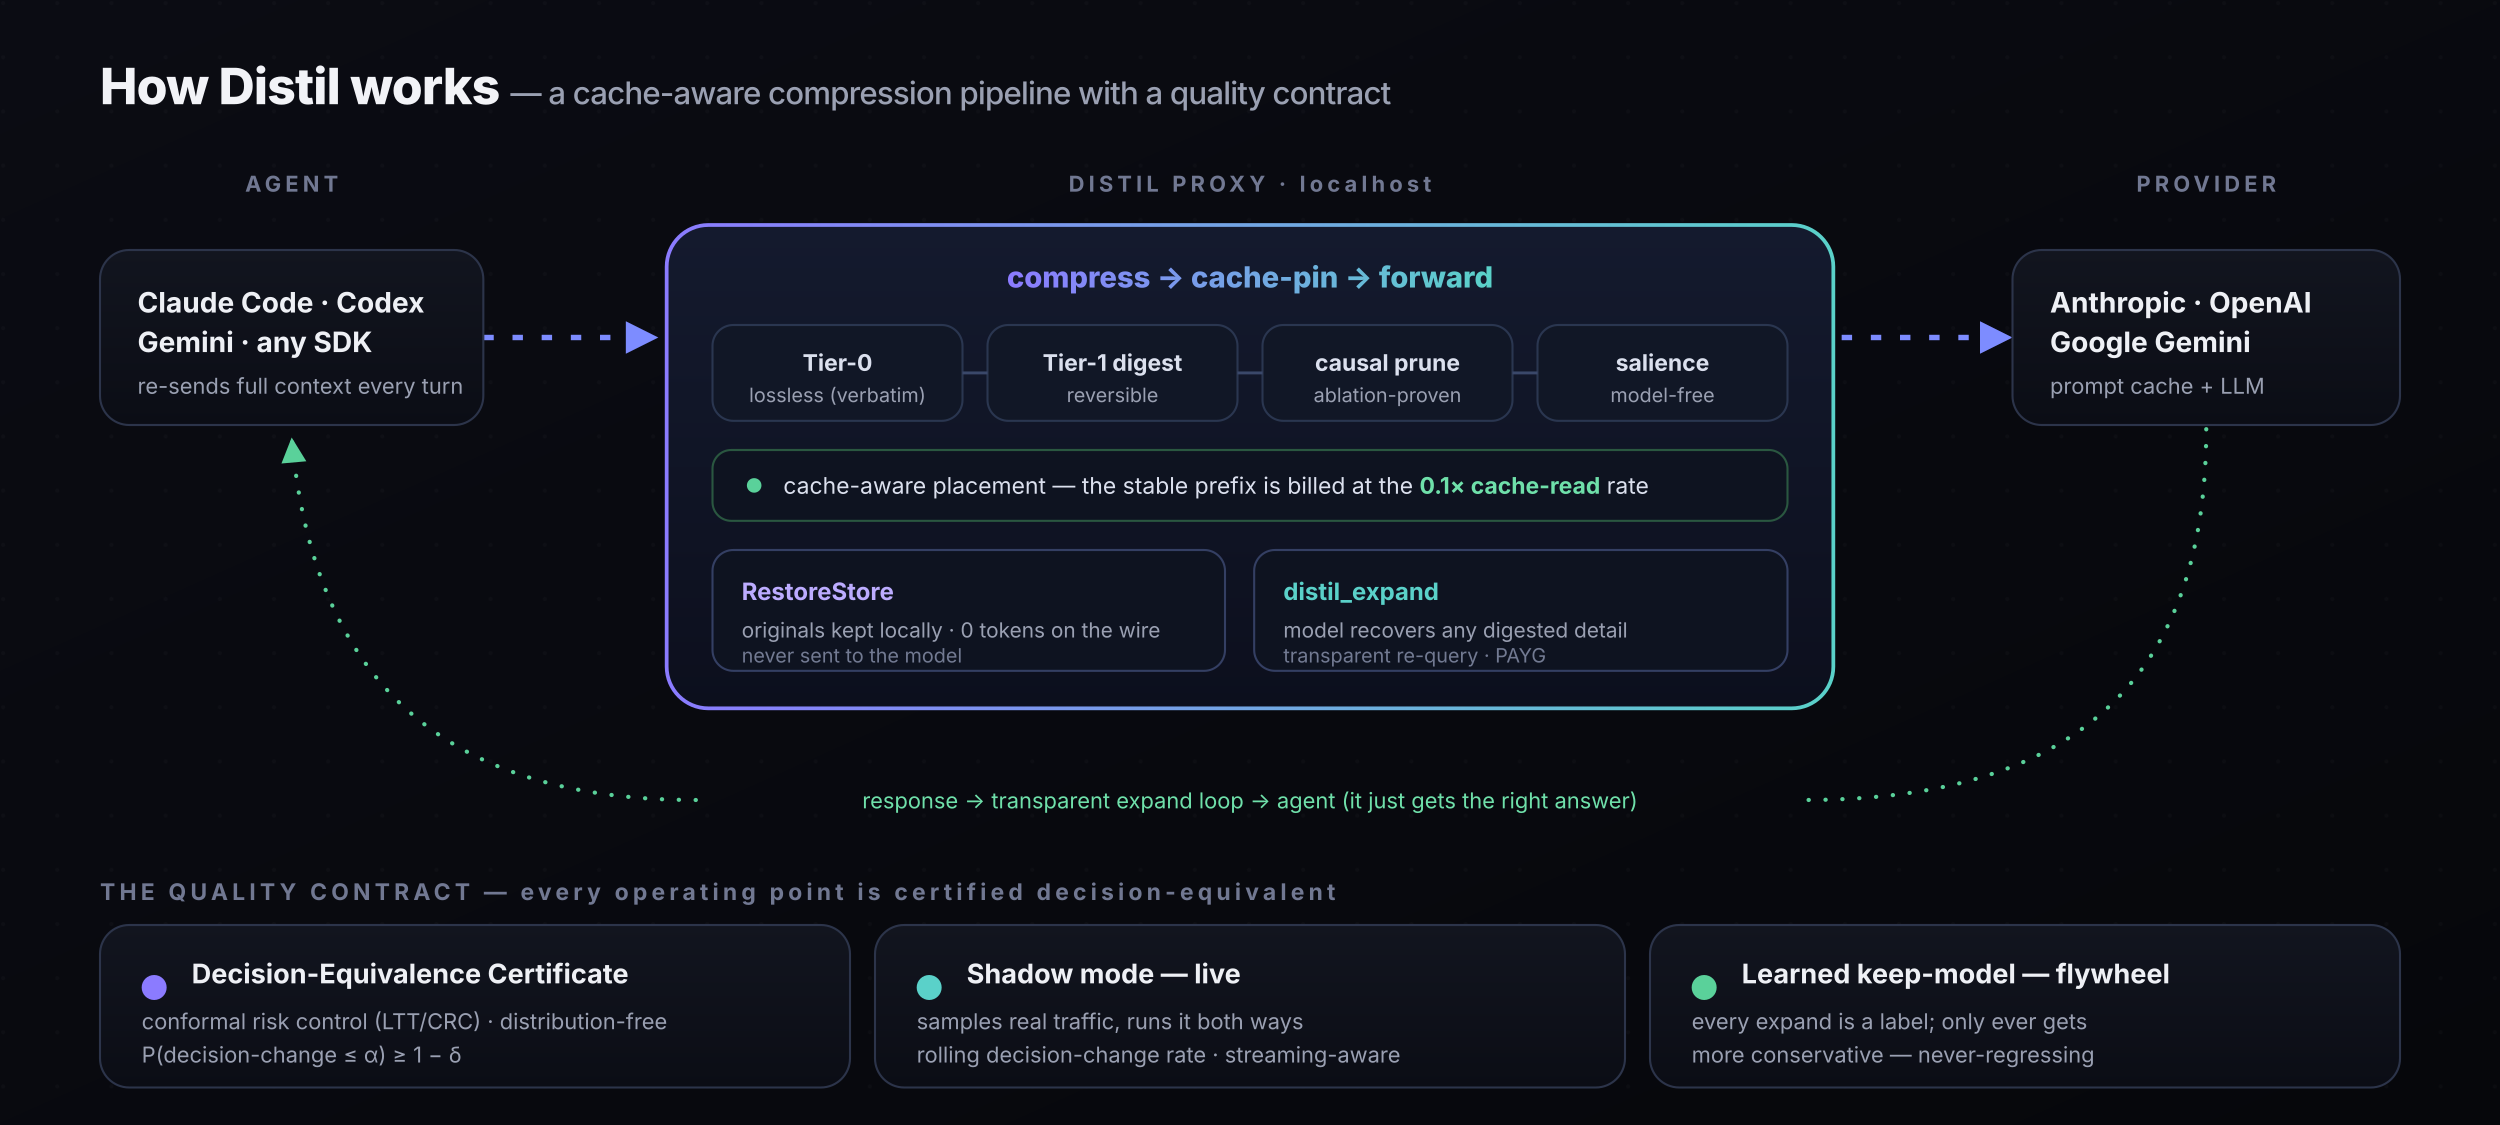
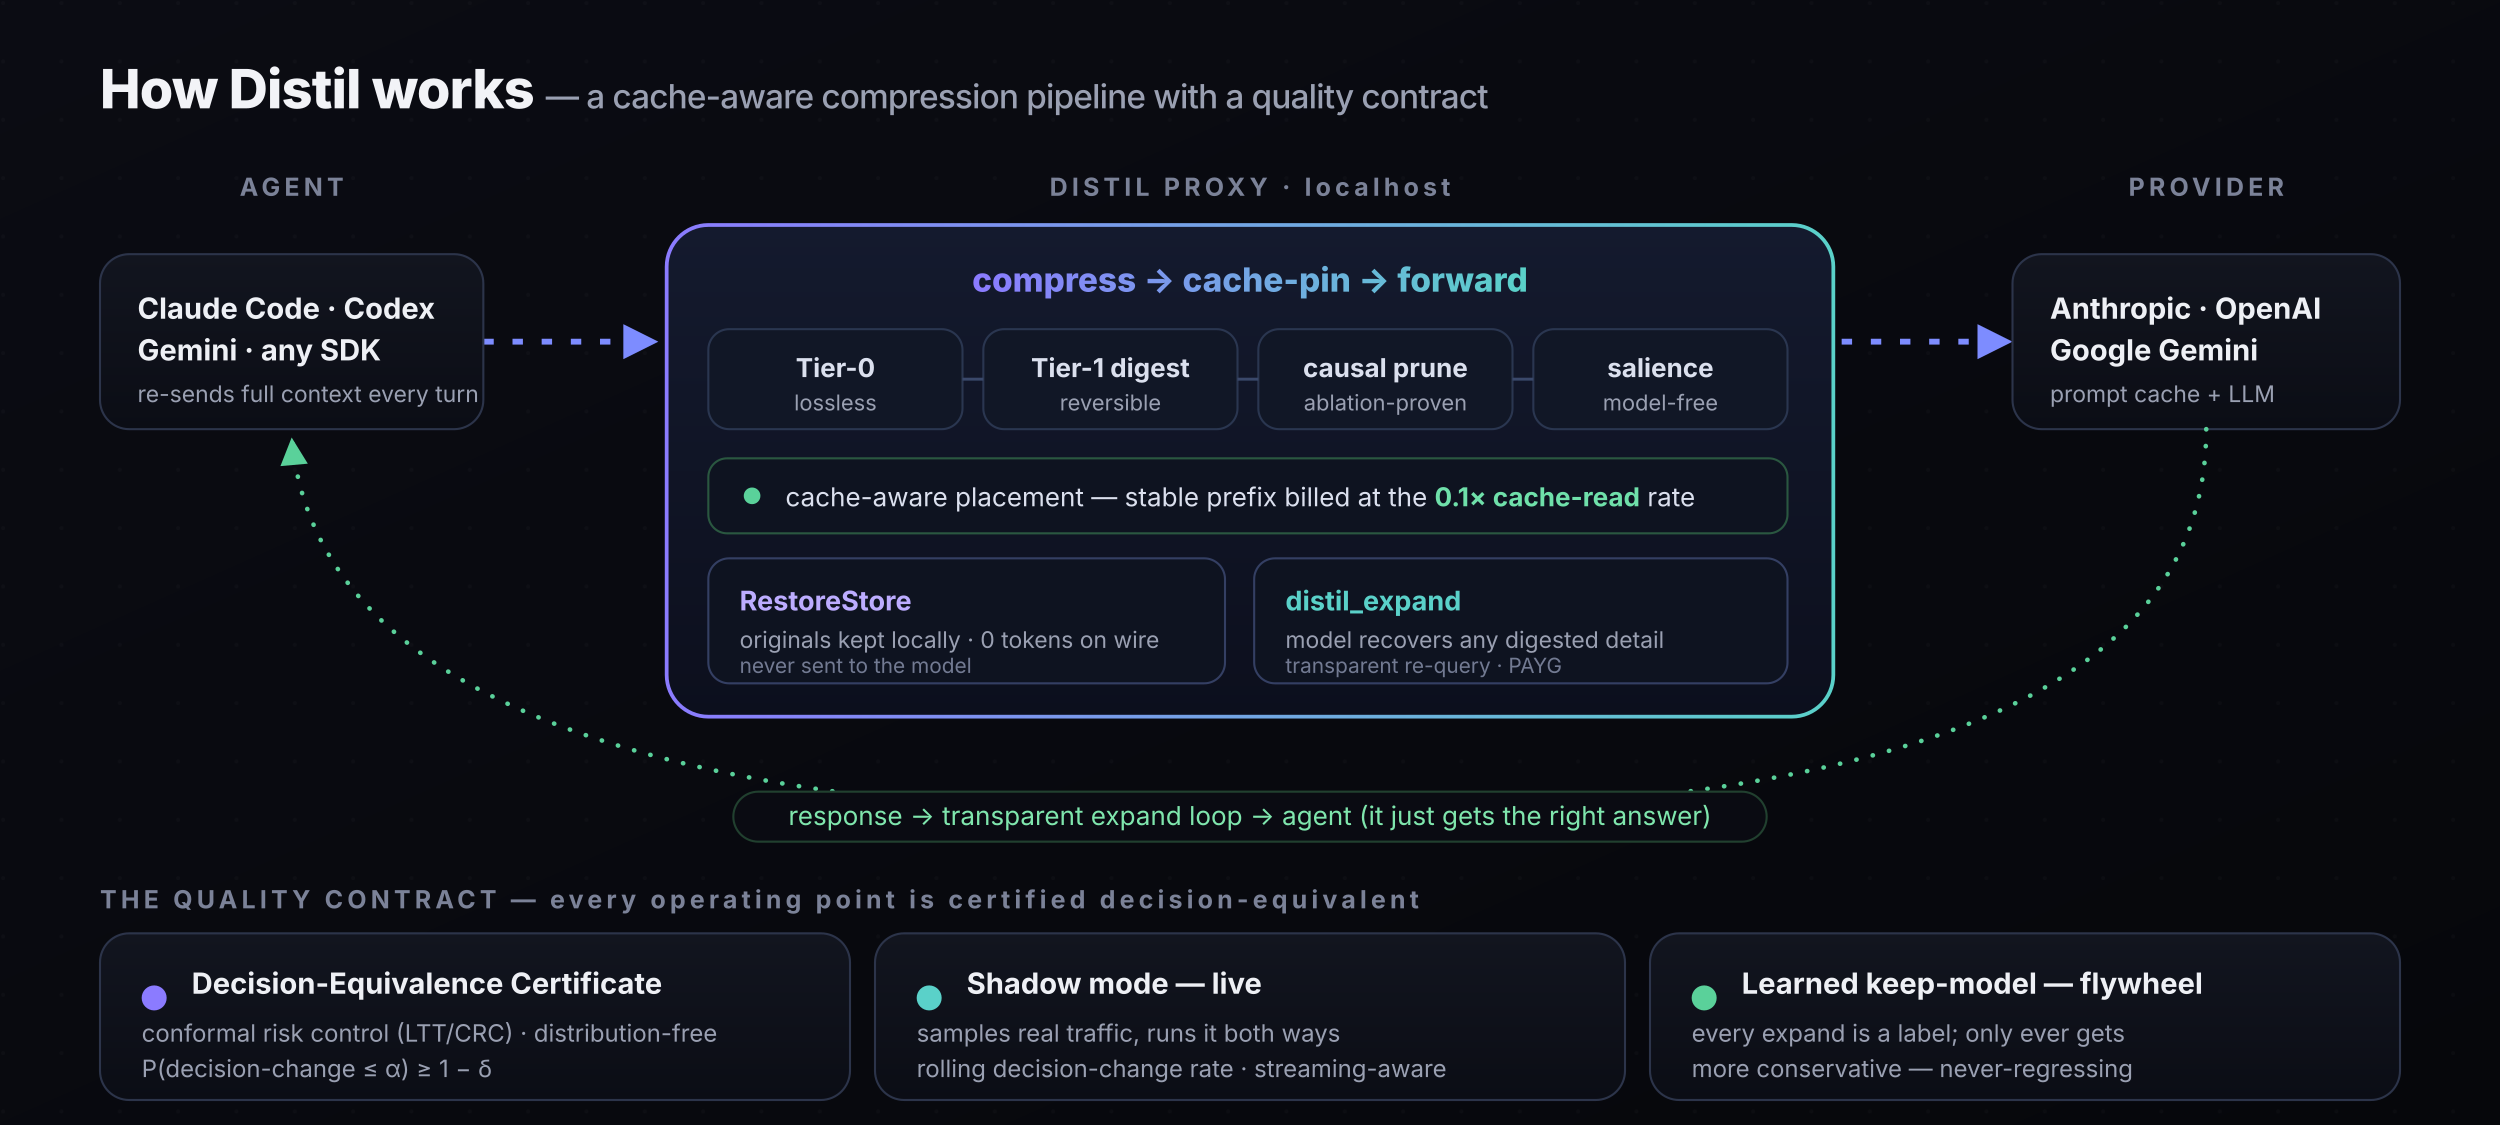
<svg xmlns="http://www.w3.org/2000/svg" width="1200" height="540" viewBox="0 0 1200 540" font-family="Inter,ui-sans-serif,Segoe UI,Roboto,sans-serif" role="img" aria-label="Distil architecture: agent to cache-aware compression pipeline to upstream LLM, with the recovery loop and the decision-equivalence quality contract">
  <defs>
    <linearGradient id="abg" x1="0" y1="0" x2="1" y2="1">
      <stop offset="0" stop-color="#0b0c13" />
      <stop offset="1" stop-color="#06070b" />
    </linearGradient>
    <linearGradient id="ag" x1="0" y1="0" x2="1" y2="0">
      <stop offset="0" stop-color="#8b7bff" />
      <stop offset="1" stop-color="#5ad1c9" />
    </linearGradient>
    <linearGradient id="acard" x1="0" y1="0" x2="0" y2="1">
      <stop offset="0" stop-color="#12151f" />
      <stop offset="1" stop-color="#0b0d15" />
    </linearGradient>
    <linearGradient id="ahero" x1="0" y1="0" x2="0" y2="1">
      <stop offset="0" stop-color="#141a2e" />
      <stop offset="1" stop-color="#0c0f1d" />
    </linearGradient>
-     <pattern id="adots2" width="26" height="26" patternUnits="userSpaceOnUse">
+     <pattern id="adots2" width="28" height="28" patternUnits="userSpaceOnUse">
      <circle cx="1.5" cy="1.5" r="1" fill="#ffffff" opacity="0.02" />
    </pattern>
    <marker id="aar" markerWidth="9" markerHeight="9" refX="6" refY="3" orient="auto">
      <path d="M0,0 L6,3 L0,6 Z" fill="#7d8cff" />
    </marker>
    <marker id="aarb" markerWidth="9" markerHeight="9" refX="6" refY="3" orient="auto">
      <path d="M0,0 L6,3 L0,6 Z" fill="#5ad19a" />
    </marker>
  </defs>
  <rect width="1200" height="540" fill="url(#abg)" />
  <rect width="1200" height="540" fill="url(#adots2)" />
-   <text x="48" y="50" font-size="24" font-weight="800" letter-spacing="-0.4" fill="#f2f3f7">How Distil works <tspan fill="#9aa0b2" font-weight="500" font-size="15">— a cache-aware compression pipeline with a quality contract</tspan>
+   <text x="48" y="52" font-size="26" font-weight="800" letter-spacing="-0.4" fill="#f2f3f7">How Distil works <tspan fill="#9aa0b2" font-weight="500" font-size="16">— a cache-aware compression pipeline with a quality contract</tspan>
  </text>
-   <g font-size="10.5" letter-spacing="2" font-weight="700" text-anchor="middle">
-     <text x="140" y="92" fill="#717892">AGENT</text>
-     <text x="600" y="92" fill="#717892">DISTIL PROXY · localhost</text>
-     <text x="1059" y="92" fill="#717892">PROVIDER</text>
+   <g font-size="12" letter-spacing="2" font-weight="700" text-anchor="middle">
+     <text x="140" y="94" fill="#7b8298">AGENT</text>
+     <text x="600" y="94" fill="#7b8298">DISTIL PROXY · localhost</text>
+     <text x="1059" y="94" fill="#7b8298">PROVIDER</text>
  </g>
-   <line x1="232" y1="162" x2="316" y2="162" stroke="#7d8cff" stroke-width="2.6" stroke-dasharray="5 9" marker-end="url(#aar)" />
-   <line x1="884" y1="162" x2="966" y2="162" stroke="#7d8cff" stroke-width="2.6" stroke-dasharray="5 9" marker-end="url(#aar)" />
-   <g transform="translate(48,120)">
+   <line x1="232" y1="164" x2="316" y2="164" stroke="#7d8cff" stroke-width="2.8" stroke-dasharray="5 9" marker-end="url(#aar)" />
+   <line x1="884" y1="164" x2="966" y2="164" stroke="#7d8cff" stroke-width="2.8" stroke-dasharray="5 9" marker-end="url(#aar)" />
+   <g transform="translate(48,122)">
    <rect width="184" height="84" rx="14" fill="url(#acard)" stroke="#2c344a" />
-     <text x="18" y="30" font-size="13.5" font-weight="700" fill="#eef0f5">Claude Code · Codex</text>
-     <text x="18" y="49" font-size="13.5" font-weight="700" fill="#eef0f5">Gemini · any SDK</text>
-     <text x="18" y="69" font-size="10.5" fill="#9aa0b2">re-sends full context every turn</text>
+     <text x="18" y="31" font-size="14" font-weight="700" fill="#eef0f5">Claude Code · Codex</text>
+     <text x="18" y="51" font-size="14" font-weight="700" fill="#eef0f5">Gemini · any SDK</text>
+     <text x="18" y="71" font-size="11" fill="#9aa0b2">re-sends full context every turn</text>
  </g>
-   <rect x="320" y="108" width="560" height="232" rx="20" fill="url(#ahero)" stroke="url(#ag)" stroke-width="1.8" />
-   <text x="600" y="138" text-anchor="middle" font-size="14" font-weight="800" fill="url(#ag)">compress → cache-pin → forward</text>
-   <g font-size="11" text-anchor="middle">
+   <rect x="320" y="108" width="560" height="236" rx="20" fill="url(#ahero)" stroke="url(#ag)" stroke-width="1.8" />
+   <text x="600" y="140" text-anchor="middle" font-size="16" font-weight="800" fill="url(#ag)">compress → cache-pin → forward</text>
+   <g font-size="12.5" text-anchor="middle">
    <g>
-       <rect x="342" y="156" width="120" height="46" rx="10" fill="#111726" stroke="#2a3650" />
-       <text x="402" y="178" fill="#dbe0ee" font-weight="700">Tier-0</text>
-       <text x="402" y="193" fill="#9aa0b2" font-size="9.5">lossless (verbatim)</text>
+       <rect x="340" y="158" width="122" height="48" rx="10" fill="#111726" stroke="#2a3650" />
+       <text x="401" y="181" fill="#dbe0ee" font-weight="700">Tier-0</text>
+       <text x="401" y="197" fill="#9aa0b2" font-size="10.5">lossless</text>
    </g>
    <g>
-       <rect x="474" y="156" width="120" height="46" rx="10" fill="#111726" stroke="#2a3650" />
-       <text x="534" y="178" fill="#dbe0ee" font-weight="700">Tier-1 digest</text>
-       <text x="534" y="193" fill="#9aa0b2" font-size="9.5">reversible</text>
+       <rect x="472" y="158" width="122" height="48" rx="10" fill="#111726" stroke="#2a3650" />
+       <text x="533" y="181" fill="#dbe0ee" font-weight="700">Tier-1 digest</text>
+       <text x="533" y="197" fill="#9aa0b2" font-size="10.5">reversible</text>
    </g>
    <g>
-       <rect x="606" y="156" width="120" height="46" rx="10" fill="#111726" stroke="#2a3650" />
-       <text x="666" y="178" fill="#dbe0ee" font-weight="700">causal prune</text>
-       <text x="666" y="193" fill="#9aa0b2" font-size="9.5">ablation-proven</text>
+       <rect x="604" y="158" width="122" height="48" rx="10" fill="#111726" stroke="#2a3650" />
+       <text x="665" y="181" fill="#dbe0ee" font-weight="700">causal prune</text>
+       <text x="665" y="197" fill="#9aa0b2" font-size="10.5">ablation-proven</text>
    </g>
    <g>
-       <rect x="738" y="156" width="120" height="46" rx="10" fill="#111726" stroke="#2a3650" />
-       <text x="798" y="178" fill="#dbe0ee" font-weight="700">salience</text>
-       <text x="798" y="193" fill="#9aa0b2" font-size="9.5">model-free</text>
+       <rect x="736" y="158" width="122" height="48" rx="10" fill="#111726" stroke="#2a3650" />
+       <text x="797" y="181" fill="#dbe0ee" font-weight="700">salience</text>
+       <text x="797" y="197" fill="#9aa0b2" font-size="10.5">model-free</text>
    </g>
  </g>
  <g stroke="#3a486a" stroke-width="1.4" fill="none">
-     <path d="M462,179 L474,179" />
-     <path d="M594,179 L606,179" />
-     <path d="M726,179 L738,179" />
+     <path d="M462,182 L472,182" />
+     <path d="M594,182 L604,182" />
+     <path d="M726,182 L736,182" />
  </g>
-   <rect x="342" y="216" width="516" height="34" rx="9" fill="#0e1320" stroke="#2a5740" />
-   <circle cx="362" cy="233" r="3.5" fill="#5ad19a" />
-   <text x="376" y="237" font-size="11" fill="#dbe0ee">cache-aware placement — the stable prefix is billed at the <tspan fill="#6fe0aa" font-weight="700">0.1× cache-read</tspan> rate</text>
-   <g transform="translate(342,264)">
-     <rect width="246" height="58" rx="10" fill="#0e1320" stroke="#343f63" />
-     <text x="14" y="24" font-size="11.5" font-weight="700" fill="#bcacff">RestoreStore</text>
-     <text x="14" y="42" font-size="10" fill="#9aa0b2">originals kept locally · 0 tokens on the wire</text>
-     <text x="14" y="54" font-size="9.5" fill="#727a92">never sent to the model</text>
+   <rect x="340" y="220" width="518" height="36" rx="9" fill="#0e1320" stroke="#2a5740" />
+   <circle cx="361" cy="238" r="4" fill="#5ad19a" />
+   <text x="377" y="243" font-size="12.5" fill="#dbe0ee">cache-aware placement — stable prefix billed at the <tspan fill="#6fe0aa" font-weight="700">0.1× cache-read</tspan> rate</text>
+   <g transform="translate(340,268)">
+     <rect width="248" height="60" rx="10" fill="#0e1320" stroke="#343f63" />
+     <text x="15" y="25" font-size="13" font-weight="700" fill="#bcacff">RestoreStore</text>
+     <text x="15" y="43" font-size="11" fill="#9aa0b2">originals kept locally · 0 tokens on wire</text>
+     <text x="15" y="55" font-size="10" fill="#727a92">never sent to the model</text>
  </g>
-   <g transform="translate(602,264)">
-     <rect width="256" height="58" rx="10" fill="#0e1320" stroke="#343f63" />
-     <text x="14" y="24" font-size="11.5" font-weight="700" fill="#5ad1c9">distil_expand</text>
-     <text x="14" y="42" font-size="10" fill="#9aa0b2">model recovers any digested detail</text>
-     <text x="14" y="54" font-size="9.5" fill="#727a92">transparent re-query · PAYG</text>
+   <g transform="translate(602,268)">
+     <rect width="256" height="60" rx="10" fill="#0e1320" stroke="#343f63" />
+     <text x="15" y="25" font-size="13" font-weight="700" fill="#5ad1c9">distil_expand</text>
+     <text x="15" y="43" font-size="11" fill="#9aa0b2">model recovers any digested detail</text>
+     <text x="15" y="55" font-size="10" fill="#727a92">transparent re-query · PAYG</text>
  </g>
-   <g transform="translate(966,120)">
+   <g transform="translate(966,122)">
    <rect width="186" height="84" rx="14" fill="url(#acard)" stroke="#2c344a" />
-     <text x="18" y="30" font-size="13.5" font-weight="700" fill="#eef0f5">Anthropic · OpenAI</text>
-     <text x="18" y="49" font-size="13.5" font-weight="700" fill="#eef0f5">Google Gemini</text>
-     <text x="18" y="69" font-size="10.5" fill="#9aa0b2">prompt cache + LLM</text>
+     <text x="18" y="31" font-size="14" font-weight="700" fill="#eef0f5">Anthropic · OpenAI</text>
+     <text x="18" y="51" font-size="14" font-weight="700" fill="#eef0f5">Google Gemini</text>
+     <text x="18" y="71" font-size="11" fill="#9aa0b2">prompt cache + LLM</text>
  </g>
-   <path d="M1059,206 C1059,330 992,384 866,384" fill="none" stroke="#5ad19a" stroke-width="2" stroke-dasharray="0.1 8" stroke-linecap="round" />
-   <path d="M334,384 C208,384 150,322 140,210" fill="none" stroke="#5ad19a" stroke-width="2" stroke-dasharray="0.1 8" stroke-linecap="round" marker-end="url(#aarb)" />
-   <text x="600" y="388" text-anchor="middle" font-size="10.5" fill="#6fe0aa">response → transparent expand loop → agent (it just gets the right answer)</text>
-   <text x="48" y="432" font-size="11" letter-spacing="2" font-weight="700" fill="#717892">THE QUALITY CONTRACT — every operating point is certified decision-equivalent</text>
-   <g transform="translate(48,444)">
-     <rect width="360" height="78" rx="14" fill="url(#acard)" stroke="#2c344a" />
-     <circle cx="26" cy="30" r="6" fill="#8b7bff" />
-     <text x="44" y="28" font-size="13" font-weight="700" fill="#eef0f5">Decision-Equivalence Certificate</text>
-     <text x="20" y="50" font-size="10.5" fill="#9aa0b2">conformal risk control (LTT/CRC) · distribution-free</text>
-     <text x="20" y="66" font-size="10.5" fill="#9aa0b2">P(decision-change ≤ α) ≥ 1 − δ</text>
+   <path d="M1059,206 C1059,332 916,392 600,392 C284,392 150,322 140,210" fill="none" stroke="#5ad19a" stroke-width="2.2" stroke-dasharray="0.1 8" stroke-linecap="round" marker-end="url(#aarb)" />
+   <rect x="352" y="380" width="496" height="24" rx="12" fill="#0a0b12" stroke="#21402f" />
+   <text x="600" y="396" text-anchor="middle" font-size="12.5" fill="#7fe6ad">response → transparent expand loop → agent (it just gets the right answer)</text>
+   <text x="48" y="436" font-size="12" letter-spacing="2" font-weight="700" fill="#7b8298">THE QUALITY CONTRACT — every operating point is certified decision-equivalent</text>
+   <g transform="translate(48,448)">
+     <rect width="360" height="80" rx="14" fill="url(#acard)" stroke="#2c344a" />
+     <circle cx="26" cy="31" r="6" fill="#8b7bff" />
+     <text x="44" y="29" font-size="14" font-weight="700" fill="#eef0f5">Decision-Equivalence Certificate</text>
+     <text x="20" y="52" font-size="11.5" fill="#9aa0b2">conformal risk control (LTT/CRC) · distribution-free</text>
+     <text x="20" y="69" font-size="11.5" fill="#9aa0b2">P(decision-change ≤ α) ≥ 1 − δ</text>
  </g>
-   <g transform="translate(420,444)">
-     <rect width="360" height="78" rx="14" fill="url(#acard)" stroke="#2c344a" />
-     <circle cx="26" cy="30" r="6" fill="#5ad1c9" />
-     <text x="44" y="28" font-size="13" font-weight="700" fill="#eef0f5">Shadow mode — live</text>
-     <text x="20" y="50" font-size="10.5" fill="#9aa0b2">samples real traffic, runs it both ways</text>
-     <text x="20" y="66" font-size="10.5" fill="#9aa0b2">rolling decision-change rate · streaming-aware</text>
+   <g transform="translate(420,448)">
+     <rect width="360" height="80" rx="14" fill="url(#acard)" stroke="#2c344a" />
+     <circle cx="26" cy="31" r="6" fill="#5ad1c9" />
+     <text x="44" y="29" font-size="14" font-weight="700" fill="#eef0f5">Shadow mode — live</text>
+     <text x="20" y="52" font-size="11.5" fill="#9aa0b2">samples real traffic, runs it both ways</text>
+     <text x="20" y="69" font-size="11.5" fill="#9aa0b2">rolling decision-change rate · streaming-aware</text>
  </g>
-   <g transform="translate(792,444)">
-     <rect width="360" height="78" rx="14" fill="url(#acard)" stroke="#2c344a" />
-     <circle cx="26" cy="30" r="6" fill="#5ad19a" />
-     <text x="44" y="28" font-size="13" font-weight="700" fill="#eef0f5">Learned keep-model — flywheel</text>
-     <text x="20" y="50" font-size="10.5" fill="#9aa0b2">every expand is a label; only ever gets</text>
-     <text x="20" y="66" font-size="10.5" fill="#9aa0b2">more conservative — never-regressing</text>
+   <g transform="translate(792,448)">
+     <rect width="360" height="80" rx="14" fill="url(#acard)" stroke="#2c344a" />
+     <circle cx="26" cy="31" r="6" fill="#5ad19a" />
+     <text x="44" y="29" font-size="14" font-weight="700" fill="#eef0f5">Learned keep-model — flywheel</text>
+     <text x="20" y="52" font-size="11.5" fill="#9aa0b2">every expand is a label; only ever gets</text>
+     <text x="20" y="69" font-size="11.5" fill="#9aa0b2">more conservative — never-regressing</text>
  </g>
</svg>
